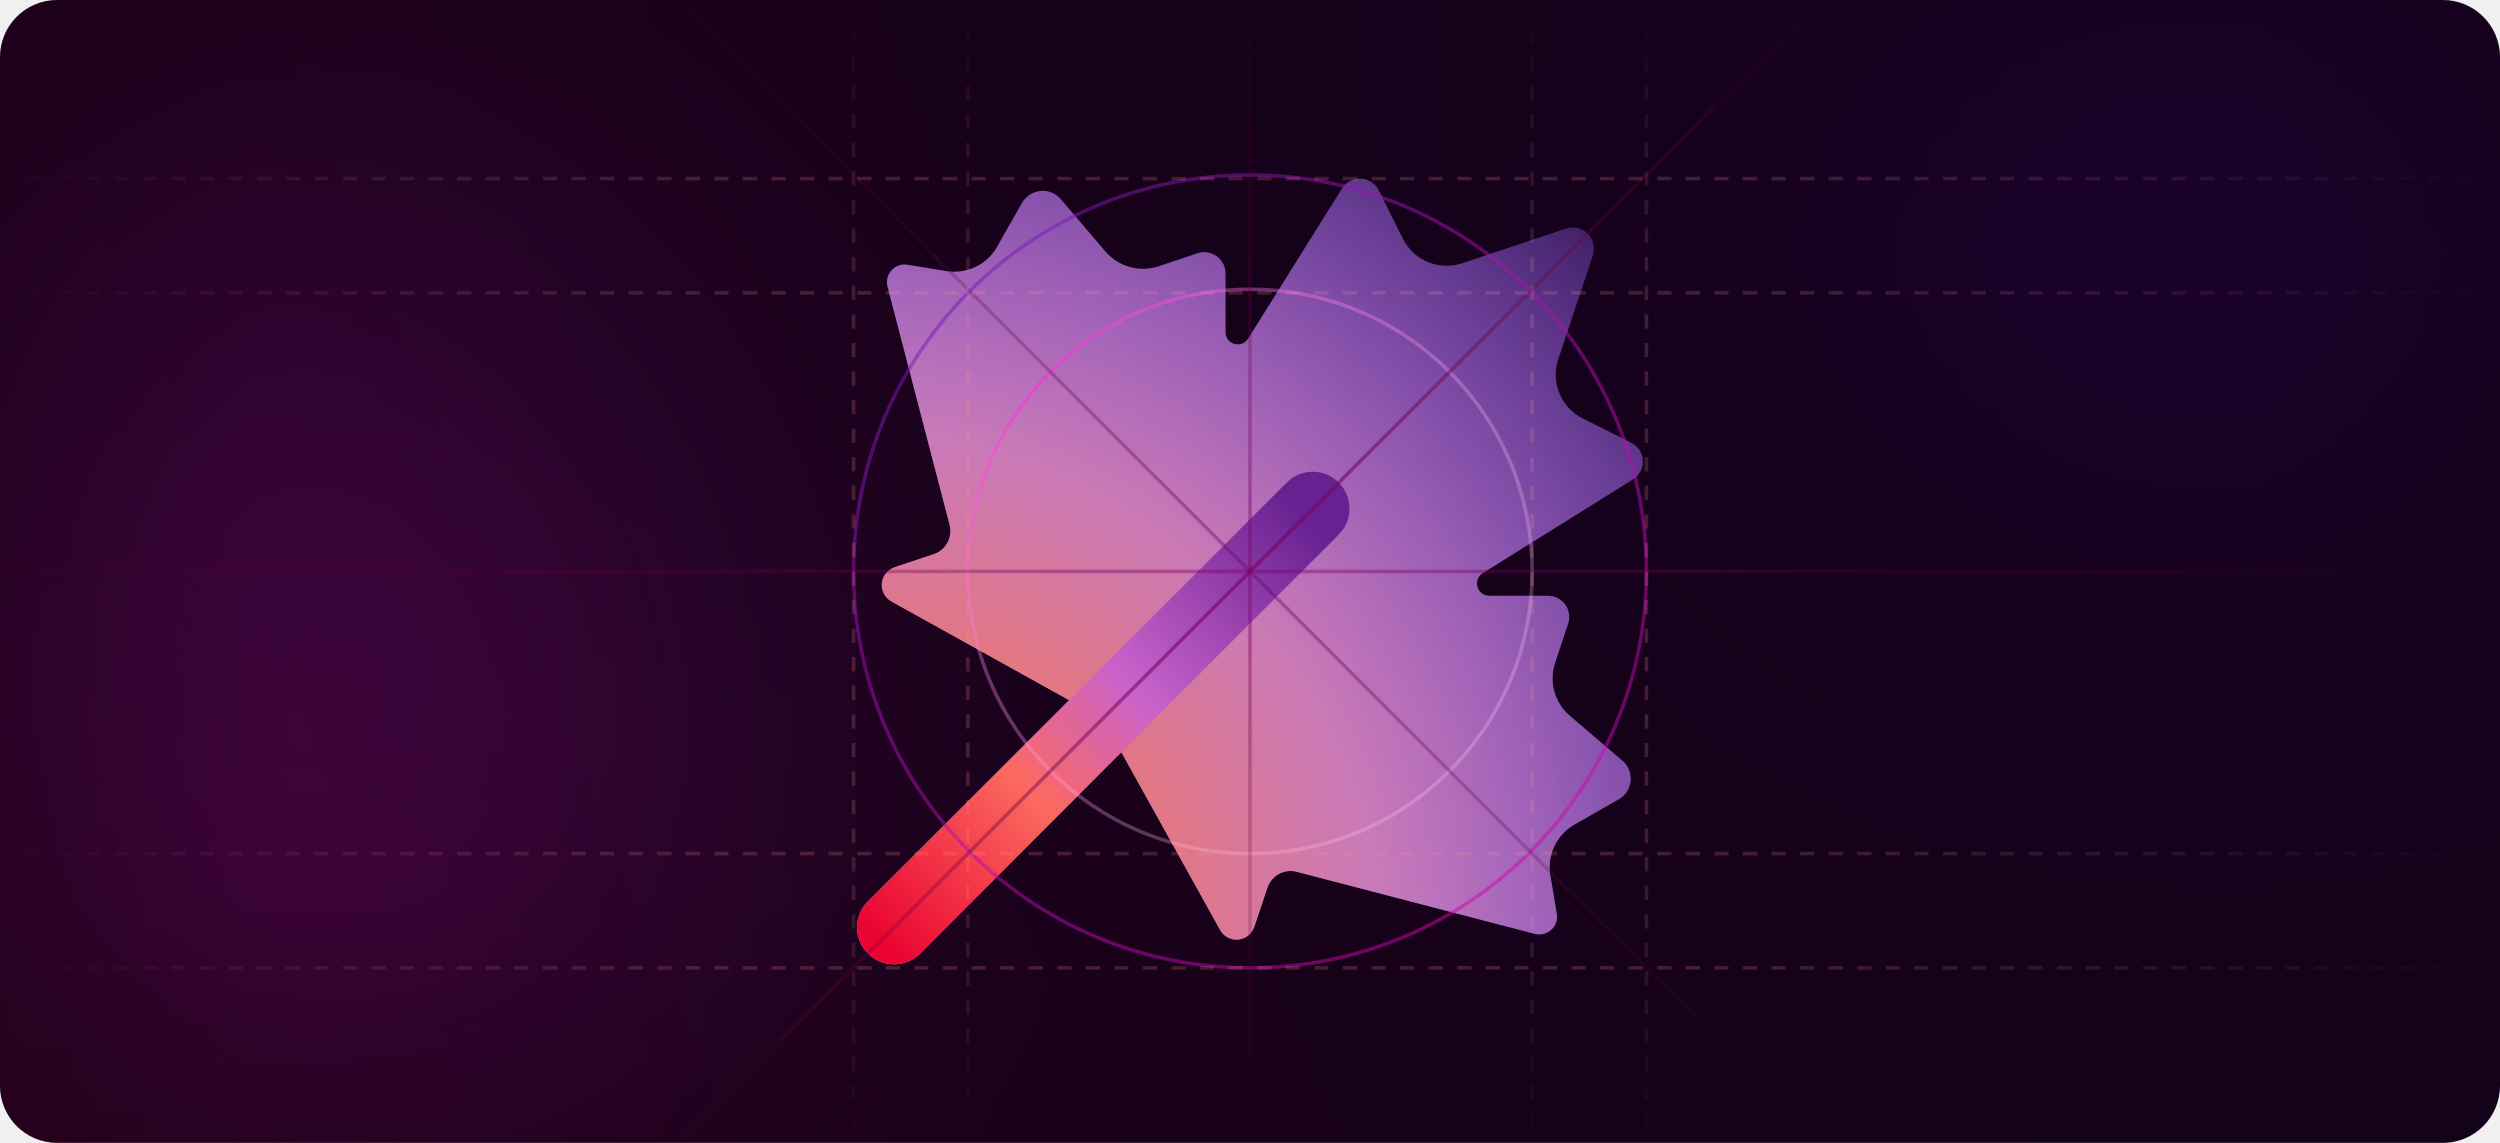
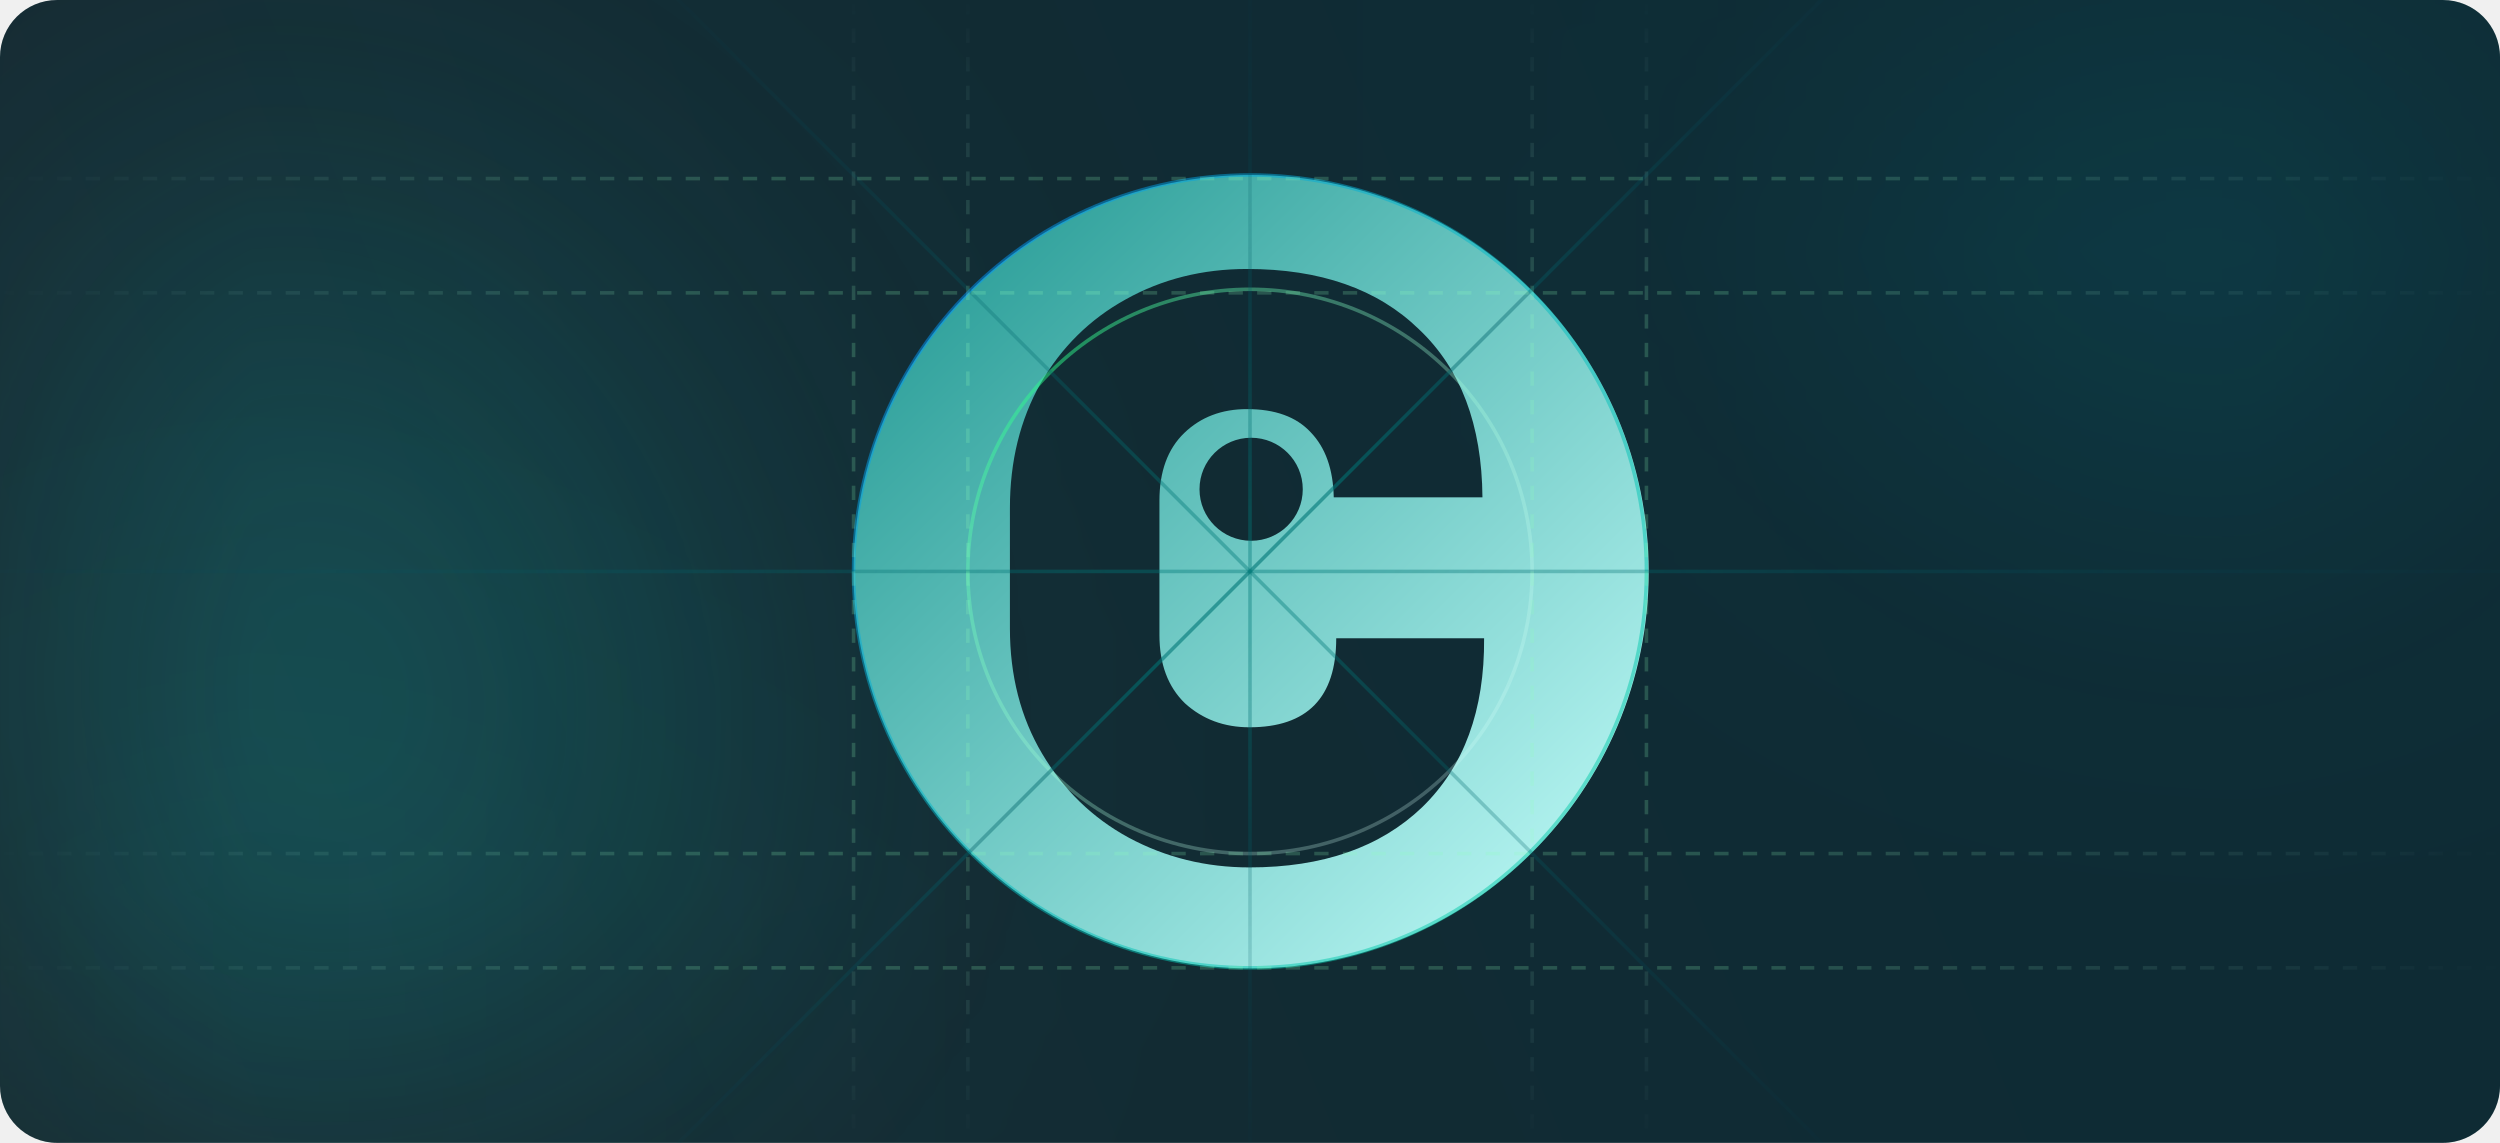
<svg xmlns="http://www.w3.org/2000/svg" width="700" height="320" viewBox="0 0 700 320" fill="none">
  <g clip-path="url(#clip0_39_1471)">
-     <rect width="700" height="320" rx="16" fill="#090014" />
+     <rect width="700" height="320" rx="16" fill="#022e30" />
    <rect width="700" height="320" rx="16" fill="url(#paint0_linear_39_1471)" />
    <g opacity="0.8" filter="url(#filter0_f_39_1471)">
-       <circle cx="660" cy="-60" r="160" fill="#7000FF" fill-opacity="0.31" />
+       <circle cx="660" cy="-60" r="160" fill="#00eaff" fill-opacity="0.31" />
    </g>
    <g opacity="0.8" filter="url(#filter1_f_39_1471)">
-       <circle cx="20" cy="213" r="160" fill="#C01BDB" fill-opacity="0.33" />
+       <circle cx="20" cy="213" r="160" fill="#1bdbd1" fill-opacity="0.33" />
    </g>
    <g opacity="0.8" filter="url(#filter2_f_39_1471)">
-       <circle cx="660" cy="480" r="160" fill="#B010B4" fill-opacity="0.52" />
+       <circle cx="660" cy="480" r="160" fill="#10a4b4" fill-opacity="0.52" />
    </g>
    <g opacity="0.8" filter="url(#filter3_f_39_1471)">
-       <circle cx="20" cy="413" r="160" fill="#FF0000" fill-opacity="0.22" />
+       <circle cx="20" cy="413" r="160" fill="#00ffe5" fill-opacity="0.22" />
    </g>
-     <path d="M386.015 53.222L392.803 66.842C395.854 72.943 402.943 75.865 409.43 73.716L438.474 64.006C439.076 63.792 439.72 63.706 440.365 63.706C443.63 63.706 446.294 66.37 446.294 69.635C446.294 70.279 446.208 70.924 445.993 71.525L436.326 100.569C434.135 107.057 437.1 114.146 443.201 117.197L456.777 123.985C458.754 124.973 460 126.992 460 129.227C460 131.246 458.969 133.136 457.25 134.211L415.188 160.462C412.223 162.309 413.555 166.821 416.992 166.821H433.448C436.713 166.821 439.377 169.484 439.377 172.75C439.377 173.394 439.291 174.039 439.076 174.64L435.424 185.596C433.662 190.881 435.252 196.724 439.506 200.376L454.285 213.008C455.746 214.253 456.606 216.101 456.606 218.034C456.606 220.44 455.317 222.632 453.254 223.792L440.838 230.881C435.854 233.716 433.147 239.388 434.092 245.059L435.897 255.843C435.94 256.101 435.983 256.402 435.983 256.66C435.983 259.925 432.889 262.288 429.71 261.472L363.115 244.114C359.635 243.169 356.025 245.145 354.865 248.582L351.213 259.495C350.483 261.643 348.507 263.104 346.23 263.104C344.296 263.104 342.578 262.073 341.632 260.397L313.964 210.603L257.637 266.971C253.598 271.01 247.068 271.01 243.072 266.971H243.029C238.99 262.932 238.99 256.402 243.029 252.406L299.357 196.057L249.602 168.41C247.927 167.465 246.896 165.704 246.896 163.813C246.896 161.536 248.356 159.56 250.505 158.829L261.418 155.177C264.855 154.06 266.788 150.451 265.886 146.928L248.528 80.333C247.669 77.154 250.075 74.06 253.34 74.06C253.598 74.06 253.899 74.103 254.157 74.146L264.941 75.908C270.612 76.853 276.283 74.189 279.162 69.162L286.208 56.745C287.411 54.726 289.602 53.437 291.965 53.437C293.899 53.437 295.746 54.297 296.992 55.757L309.581 70.494C313.233 74.705 319.076 76.337 324.361 74.576L335.317 70.924C335.961 70.709 336.563 70.623 337.207 70.623C340.472 70.623 343.136 73.287 343.136 76.552V93.007C343.136 96.445 347.647 97.734 349.495 94.812L375.789 52.75C376.863 51.031 378.754 50 380.773 50C383.007 50 385.027 51.246 386.015 53.222Z" fill="url(#paint1_radial_39_1471)" />
-     <path d="M386.015 53.222L392.803 66.842C395.854 72.943 402.943 75.865 409.43 73.716L438.474 64.006C439.076 63.792 439.72 63.706 440.365 63.706C443.63 63.706 446.294 66.37 446.294 69.635C446.294 70.279 446.208 70.924 445.993 71.525L436.326 100.569C434.135 107.057 437.1 114.146 443.201 117.197L456.777 123.985C458.754 124.973 460 126.992 460 129.227C460 131.246 458.969 133.136 457.25 134.211L415.188 160.462C412.223 162.309 413.555 166.821 416.992 166.821H433.448C436.713 166.821 439.377 169.484 439.377 172.75C439.377 173.394 439.291 174.039 439.076 174.64L435.424 185.596C433.662 190.881 435.252 196.724 439.506 200.376L454.285 213.008C455.746 214.253 456.606 216.101 456.606 218.034C456.606 220.44 455.317 222.632 453.254 223.792L440.838 230.881C435.854 233.716 433.147 239.388 434.092 245.059L435.897 255.843C435.94 256.101 435.983 256.402 435.983 256.66C435.983 259.925 432.889 262.288 429.71 261.472L363.115 244.114C359.635 243.169 356.025 245.145 354.865 248.582L351.213 259.495C350.483 261.643 348.507 263.104 346.23 263.104C344.296 263.104 342.578 262.073 341.632 260.397L313.964 210.603L257.637 266.971C253.598 271.01 247.068 271.01 243.072 266.971H243.029C238.99 262.932 238.99 256.402 243.029 252.406L299.357 196.057L249.602 168.41C247.927 167.465 246.896 165.704 246.896 163.813C246.896 161.536 248.356 159.56 250.505 158.829L261.418 155.177C264.855 154.06 266.788 150.451 265.886 146.928L248.528 80.333C247.669 77.154 250.075 74.06 253.34 74.06C253.598 74.06 253.899 74.103 254.157 74.146L264.941 75.908C270.612 76.853 276.283 74.189 279.162 69.162L286.208 56.745C287.411 54.726 289.602 53.437 291.965 53.437C293.899 53.437 295.746 54.297 296.992 55.757L309.581 70.494C313.233 74.705 319.076 76.337 324.361 74.576L335.317 70.924C335.961 70.709 336.563 70.623 337.207 70.623C340.472 70.623 343.136 73.287 343.136 76.552V93.007C343.136 96.445 347.647 97.734 349.495 94.812L375.789 52.75C376.863 51.031 378.754 50 380.773 50C383.007 50 385.027 51.246 386.015 53.222Z" fill="url(#paint2_radial_39_1471)" />
-     <path d="M243.029 266.971C238.99 262.932 238.99 256.402 243.029 252.406L360.279 135.113C364.318 131.074 370.849 131.074 374.844 135.113C378.84 139.151 378.883 145.682 374.844 149.678L257.637 266.971C253.598 271.01 247.068 271.01 243.072 266.971H243.029Z" fill="url(#paint3_linear_39_1471)" />
+     <path fill-rule="evenodd" clip-rule="evenodd" transform="translate(239, 49) scale(.88)" d="M252.996 126.222C252.996 195.932 196.361 252.444 126.498 252.444C56.635 252.444 0 195.932 0 126.222C0 56.511 56.635 0 126.498 0C196.361 0 252.996 56.511 252.996 126.222ZM200.623 147.401C200.798 170.307 194.227 188.229 180.909 201.168C167.591 213.932 149.279 220.314 125.972 220.314C112.129 220.314 99.337 217.167 87.596 210.872C76.03 204.578 66.831 195.66 59.996 184.12C53.162 172.58 49.745 159.291 49.745 144.254V105.961C49.745 91.098 52.987 77.897 59.471 66.357C66.129 54.816 75.154 45.899 86.544 39.604C98.11 33.135 110.99 29.9 125.184 29.9C148.49 29.9 166.715 36.282 179.857 49.046C193.175 61.636 199.922 79.471 200.097 102.551H152.783C152.608 93.634 150.155 86.727 145.424 81.831C140.867 76.935 134.121 74.487 125.184 74.487C117.123 74.487 110.464 77.023 105.207 82.093C99.95 87.164 97.321 94.333 97.321 103.6V146.352C97.321 155.619 100.038 162.875 105.47 168.121C111.077 173.192 117.912 175.727 125.972 175.727C144.372 175.727 153.572 166.285 153.572 147.401H200.623ZM126.498 116.386C135.571 116.386 142.926 109.047 142.926 99.994C142.926 90.941 135.571 83.602 126.498 83.602C117.425 83.602 110.07 90.941 110.07 99.994C110.07 109.047 117.425 116.386 126.498 116.386Z" fill="url(#diagonalGradient)" />
    <circle opacity="0.5" cx="350" cy="160" r="111" stroke="url(#paint4_radial_39_1471)" />
    <circle opacity="0.5" cx="350" cy="160" r="79" stroke="url(#paint5_radial_39_1471)" />
    <path opacity="0.4" d="M511 321L189 -1" stroke="url(#paint6_radial_39_1471)" />
    <path opacity="0.6" d="M189 321L511 -1" stroke="url(#paint7_radial_39_1471)" />
    <path opacity="0.4" d="M0 160H700" stroke="url(#paint8_radial_39_1471)" />
    <path opacity="0.2" d="M271 0L271 320" stroke="url(#paint9_radial_39_1471)" stroke-dasharray="4 4" />
    <path opacity="0.2" d="M461 0L461 320" stroke="url(#paint10_radial_39_1471)" stroke-dasharray="4 4" />
    <path opacity="0.4" d="M350 0L350 320" stroke="url(#paint11_radial_39_1471)" />
    <path opacity="0.2" d="M429 0L429 320" stroke="url(#paint12_radial_39_1471)" stroke-dasharray="4 4" />
    <path opacity="0.2" d="M239 0L239 320" stroke="url(#paint13_radial_39_1471)" stroke-dasharray="4 4" />
    <path opacity="0.2" d="M0 50H700" stroke="url(#paint14_radial_39_1471)" stroke-dasharray="4 4" />
    <path opacity="0.2" d="M0 82H700" stroke="url(#paint15_radial_39_1471)" stroke-dasharray="4 4" />
    <path opacity="0.2" d="M0 271H700" stroke="url(#paint16_radial_39_1471)" stroke-dasharray="4 4" />
    <path opacity="0.2" d="M0 239H700" stroke="url(#paint17_radial_39_1471)" stroke-dasharray="4 4" />
  </g>
  <defs>
+     <linearGradient id="diagonalGradient" x1="0%" y1="0%" x2="100%" y2="100%">
+       <stop offset="0%" style="stop-color:#1b948e" />
+       <stop offset="100%" style="stop-color:#c6fffc" />
+     </linearGradient>
    <filter id="filter0_f_39_1471" x="260" y="-460" width="800" height="800" filterUnits="userSpaceOnUse" color-interpolation-filters="sRGB">
      <feFlood flood-opacity="0" result="BackgroundImageFix" />
      <feBlend mode="normal" in="SourceGraphic" in2="BackgroundImageFix" result="shape" />
      <feGaussianBlur stdDeviation="120" result="effect1_foregroundBlur_39_1471" />
    </filter>
    <filter id="filter1_f_39_1471" x="-380" y="-187" width="800" height="800" filterUnits="userSpaceOnUse" color-interpolation-filters="sRGB">
      <feFlood flood-opacity="0" result="BackgroundImageFix" />
      <feBlend mode="normal" in="SourceGraphic" in2="BackgroundImageFix" result="shape" />
      <feGaussianBlur stdDeviation="120" result="effect1_foregroundBlur_39_1471" />
    </filter>
    <filter id="filter2_f_39_1471" x="260" y="80" width="800" height="800" filterUnits="userSpaceOnUse" color-interpolation-filters="sRGB">
      <feFlood flood-opacity="0" result="BackgroundImageFix" />
      <feBlend mode="normal" in="SourceGraphic" in2="BackgroundImageFix" result="shape" />
      <feGaussianBlur stdDeviation="120" result="effect1_foregroundBlur_39_1471" />
    </filter>
    <filter id="filter3_f_39_1471" x="-380" y="13" width="800" height="800" filterUnits="userSpaceOnUse" color-interpolation-filters="sRGB">
      <feFlood flood-opacity="0" result="BackgroundImageFix" />
      <feBlend mode="normal" in="SourceGraphic" in2="BackgroundImageFix" result="shape" />
      <feGaussianBlur stdDeviation="120" result="effect1_foregroundBlur_39_1471" />
    </filter>
    <linearGradient id="paint0_linear_39_1471" x1="1.04308e-05" y1="320" x2="710.784" y2="26.079" gradientUnits="userSpaceOnUse">
      <stop stop-color="#F3003A" stop-opacity="0.09" />
      <stop offset="0.729" stop-color="#951168" stop-opacity="0.08" />
    </linearGradient>
    <radialGradient id="paint1_radial_39_1471" cx="0" cy="0" r="1" gradientUnits="userSpaceOnUse" gradientTransform="translate(240 270) rotate(-47.3279) scale(870.459 870.459)">
      <stop stop-color="#AA82FF" />
      <stop offset="0.169" stop-color="#AA82FF" />
      <stop offset="0.387" stop-color="#7E42FF" stop-opacity="0" />
      <stop offset="1" stop-color="#7E42FF" stop-opacity="0" />
    </radialGradient>
    <radialGradient id="paint2_radial_39_1471" cx="0" cy="0" r="1" gradientUnits="userSpaceOnUse" gradientTransform="translate(250 255) rotate(-41.7108) scale(308.099 308.099)">
      <stop offset="0.219" stop-color="#FF7246" stop-opacity="0.73" />
      <stop offset="1" stop-color="#A073FF" stop-opacity="0" />
    </radialGradient>
    <linearGradient id="paint3_linear_39_1471" x1="384" y1="144" x2="252" y2="270" gradientUnits="userSpaceOnUse">
      <stop offset="0.072" stop-color="#672191" />
      <stop offset="0.45" stop-color="#C963CB" />
      <stop offset="0.676" stop-color="#FB695F" />
      <stop offset="1" stop-color="#EB0331" />
    </linearGradient>
    <radialGradient id="paint4_radial_39_1471" cx="0" cy="0" r="1" gradientUnits="userSpaceOnUse" gradientTransform="translate(263 76) rotate(47.663) scale(243.508)">
-       <stop stop-color="#7219B7" />
-       <stop offset="1" stop-color="#CD07AD" />
+       <stop stop-color="#0091ff" />
+       <stop offset="1" stop-color="#07cda5" />
    </radialGradient>
    <radialGradient id="paint5_radial_39_1471" cx="0" cy="0" r="1" gradientUnits="userSpaceOnUse" gradientTransform="translate(288.081 100.216) rotate(47.663) scale(173.307)">
-       <stop stop-color="#FD22D9" />
-       <stop offset="1" stop-color="#FFDDF9" stop-opacity="0.47" />
+       <stop stop-color="#22fd85" />
+       <stop offset="1" stop-color="#ddfffe" stop-opacity="0.47" />
    </radialGradient>
    <radialGradient id="paint6_radial_39_1471" cx="0" cy="0" r="1" gradientUnits="userSpaceOnUse" gradientTransform="translate(350 160) rotate(-135) scale(258.996 182)">
-       <stop offset="0.099" stop-color="#770064" />
-       <stop offset="1" stop-color="#510404" stop-opacity="0" />
+       <stop offset="0.099" stop-color="#007777" />
+       <stop offset="1" stop-color="#043a51" stop-opacity="0" />
    </radialGradient>
    <radialGradient id="paint7_radial_39_1471" cx="0" cy="0" r="1" gradientUnits="userSpaceOnUse" gradientTransform="translate(350 160) rotate(-45) scale(258.996 182)">
-       <stop offset="0.099" stop-color="#770064" />
-       <stop offset="1" stop-color="#510404" stop-opacity="0" />
+       <stop offset="0.099" stop-color="#007777" />
+       <stop offset="1" stop-color="#043a51" stop-opacity="0" />
    </radialGradient>
    <radialGradient id="paint8_radial_39_1471" cx="0" cy="0" r="1" gradientUnits="userSpaceOnUse" gradientTransform="translate(350 160) scale(398.125 182)">
-       <stop offset="0.099" stop-color="#770064" />
-       <stop offset="1" stop-color="#510404" stop-opacity="0" />
+       <stop offset="0.099" stop-color="#007777" />
+       <stop offset="1" stop-color="#043a51" stop-opacity="0" />
    </radialGradient>
    <radialGradient id="paint9_radial_39_1471" cx="0" cy="0" r="1" gradientUnits="userSpaceOnUse" gradientTransform="translate(271 160) rotate(90) scale(182 182)">
-       <stop offset="0.349" stop-color="#FF8E8E" />
-       <stop offset="0.88" stop-color="#FFC6F6" stop-opacity="0" />
+       <stop offset="0.349" stop-color="#8effb7" />
+       <stop offset="0.88" stop-color="#c6fffc" stop-opacity="0" />
    </radialGradient>
    <radialGradient id="paint10_radial_39_1471" cx="0" cy="0" r="1" gradientUnits="userSpaceOnUse" gradientTransform="translate(461 160) rotate(90) scale(182 182)">
-       <stop offset="0.349" stop-color="#FF8E8E" />
-       <stop offset="0.88" stop-color="#FFC6F6" stop-opacity="0" />
+       <stop offset="0.349" stop-color="#8effb7" />
+       <stop offset="0.88" stop-color="#c6fffc" stop-opacity="0" />
    </radialGradient>
    <radialGradient id="paint11_radial_39_1471" cx="0" cy="0" r="1" gradientUnits="userSpaceOnUse" gradientTransform="translate(350 160) rotate(90) scale(182 182)">
-       <stop offset="0.099" stop-color="#770064" />
-       <stop offset="1" stop-color="#510404" stop-opacity="0" />
+       <stop offset="0.099" stop-color="#007777" />
+       <stop offset="1" stop-color="#043a51" stop-opacity="0" />
    </radialGradient>
    <radialGradient id="paint12_radial_39_1471" cx="0" cy="0" r="1" gradientUnits="userSpaceOnUse" gradientTransform="translate(429 160) rotate(90) scale(182 182)">
-       <stop offset="0.349" stop-color="#FF8E8E" />
-       <stop offset="0.88" stop-color="#FFC6F6" stop-opacity="0" />
+       <stop offset="0.349" stop-color="#8effb7" />
+       <stop offset="0.88" stop-color="#c6fffc" stop-opacity="0" />
    </radialGradient>
    <radialGradient id="paint13_radial_39_1471" cx="0" cy="0" r="1" gradientUnits="userSpaceOnUse" gradientTransform="translate(239 160) rotate(90) scale(182 182)">
-       <stop offset="0.349" stop-color="#FF8E8E" />
-       <stop offset="0.88" stop-color="#FFC6F6" stop-opacity="0" />
+       <stop offset="0.349" stop-color="#8effb7" />
+       <stop offset="0.88" stop-color="#c6fffc" stop-opacity="0" />
    </radialGradient>
    <radialGradient id="paint14_radial_39_1471" cx="0" cy="0" r="1" gradientUnits="userSpaceOnUse" gradientTransform="translate(350 50) scale(398.125 182)">
-       <stop offset="0.349" stop-color="#FF8E8E" />
-       <stop offset="0.88" stop-color="#FFC6F6" stop-opacity="0" />
+       <stop offset="0.349" stop-color="#8effb7" />
+       <stop offset="0.88" stop-color="#c6fffc" stop-opacity="0" />
    </radialGradient>
    <radialGradient id="paint15_radial_39_1471" cx="0" cy="0" r="1" gradientUnits="userSpaceOnUse" gradientTransform="translate(350 82) scale(398.125 182)">
-       <stop offset="0.349" stop-color="#FF8E8E" />
-       <stop offset="0.88" stop-color="#FFC6F6" stop-opacity="0" />
+       <stop offset="0.349" stop-color="#8effb7" />
+       <stop offset="0.88" stop-color="#c6fffc" stop-opacity="0" />
    </radialGradient>
    <radialGradient id="paint16_radial_39_1471" cx="0" cy="0" r="1" gradientUnits="userSpaceOnUse" gradientTransform="translate(350 271) scale(398.125 182)">
-       <stop offset="0.349" stop-color="#FF8E8E" />
-       <stop offset="0.88" stop-color="#FFC6F6" stop-opacity="0" />
+       <stop offset="0.349" stop-color="#8effb7" />
+       <stop offset="0.88" stop-color="#c6fffc" stop-opacity="0" />
    </radialGradient>
    <radialGradient id="paint17_radial_39_1471" cx="0" cy="0" r="1" gradientUnits="userSpaceOnUse" gradientTransform="translate(350 239) scale(398.125 182)">
-       <stop offset="0.349" stop-color="#FF8E8E" />
-       <stop offset="0.88" stop-color="#FFC6F6" stop-opacity="0" />
+       <stop offset="0.349" stop-color="#8effb7" />
+       <stop offset="0.88" stop-color="#c6fffc" stop-opacity="0" />
    </radialGradient>
    <clipPath id="clip0_39_1471">
      <rect width="700" height="320" rx="16" fill="white" />
    </clipPath>
  </defs>
</svg>
